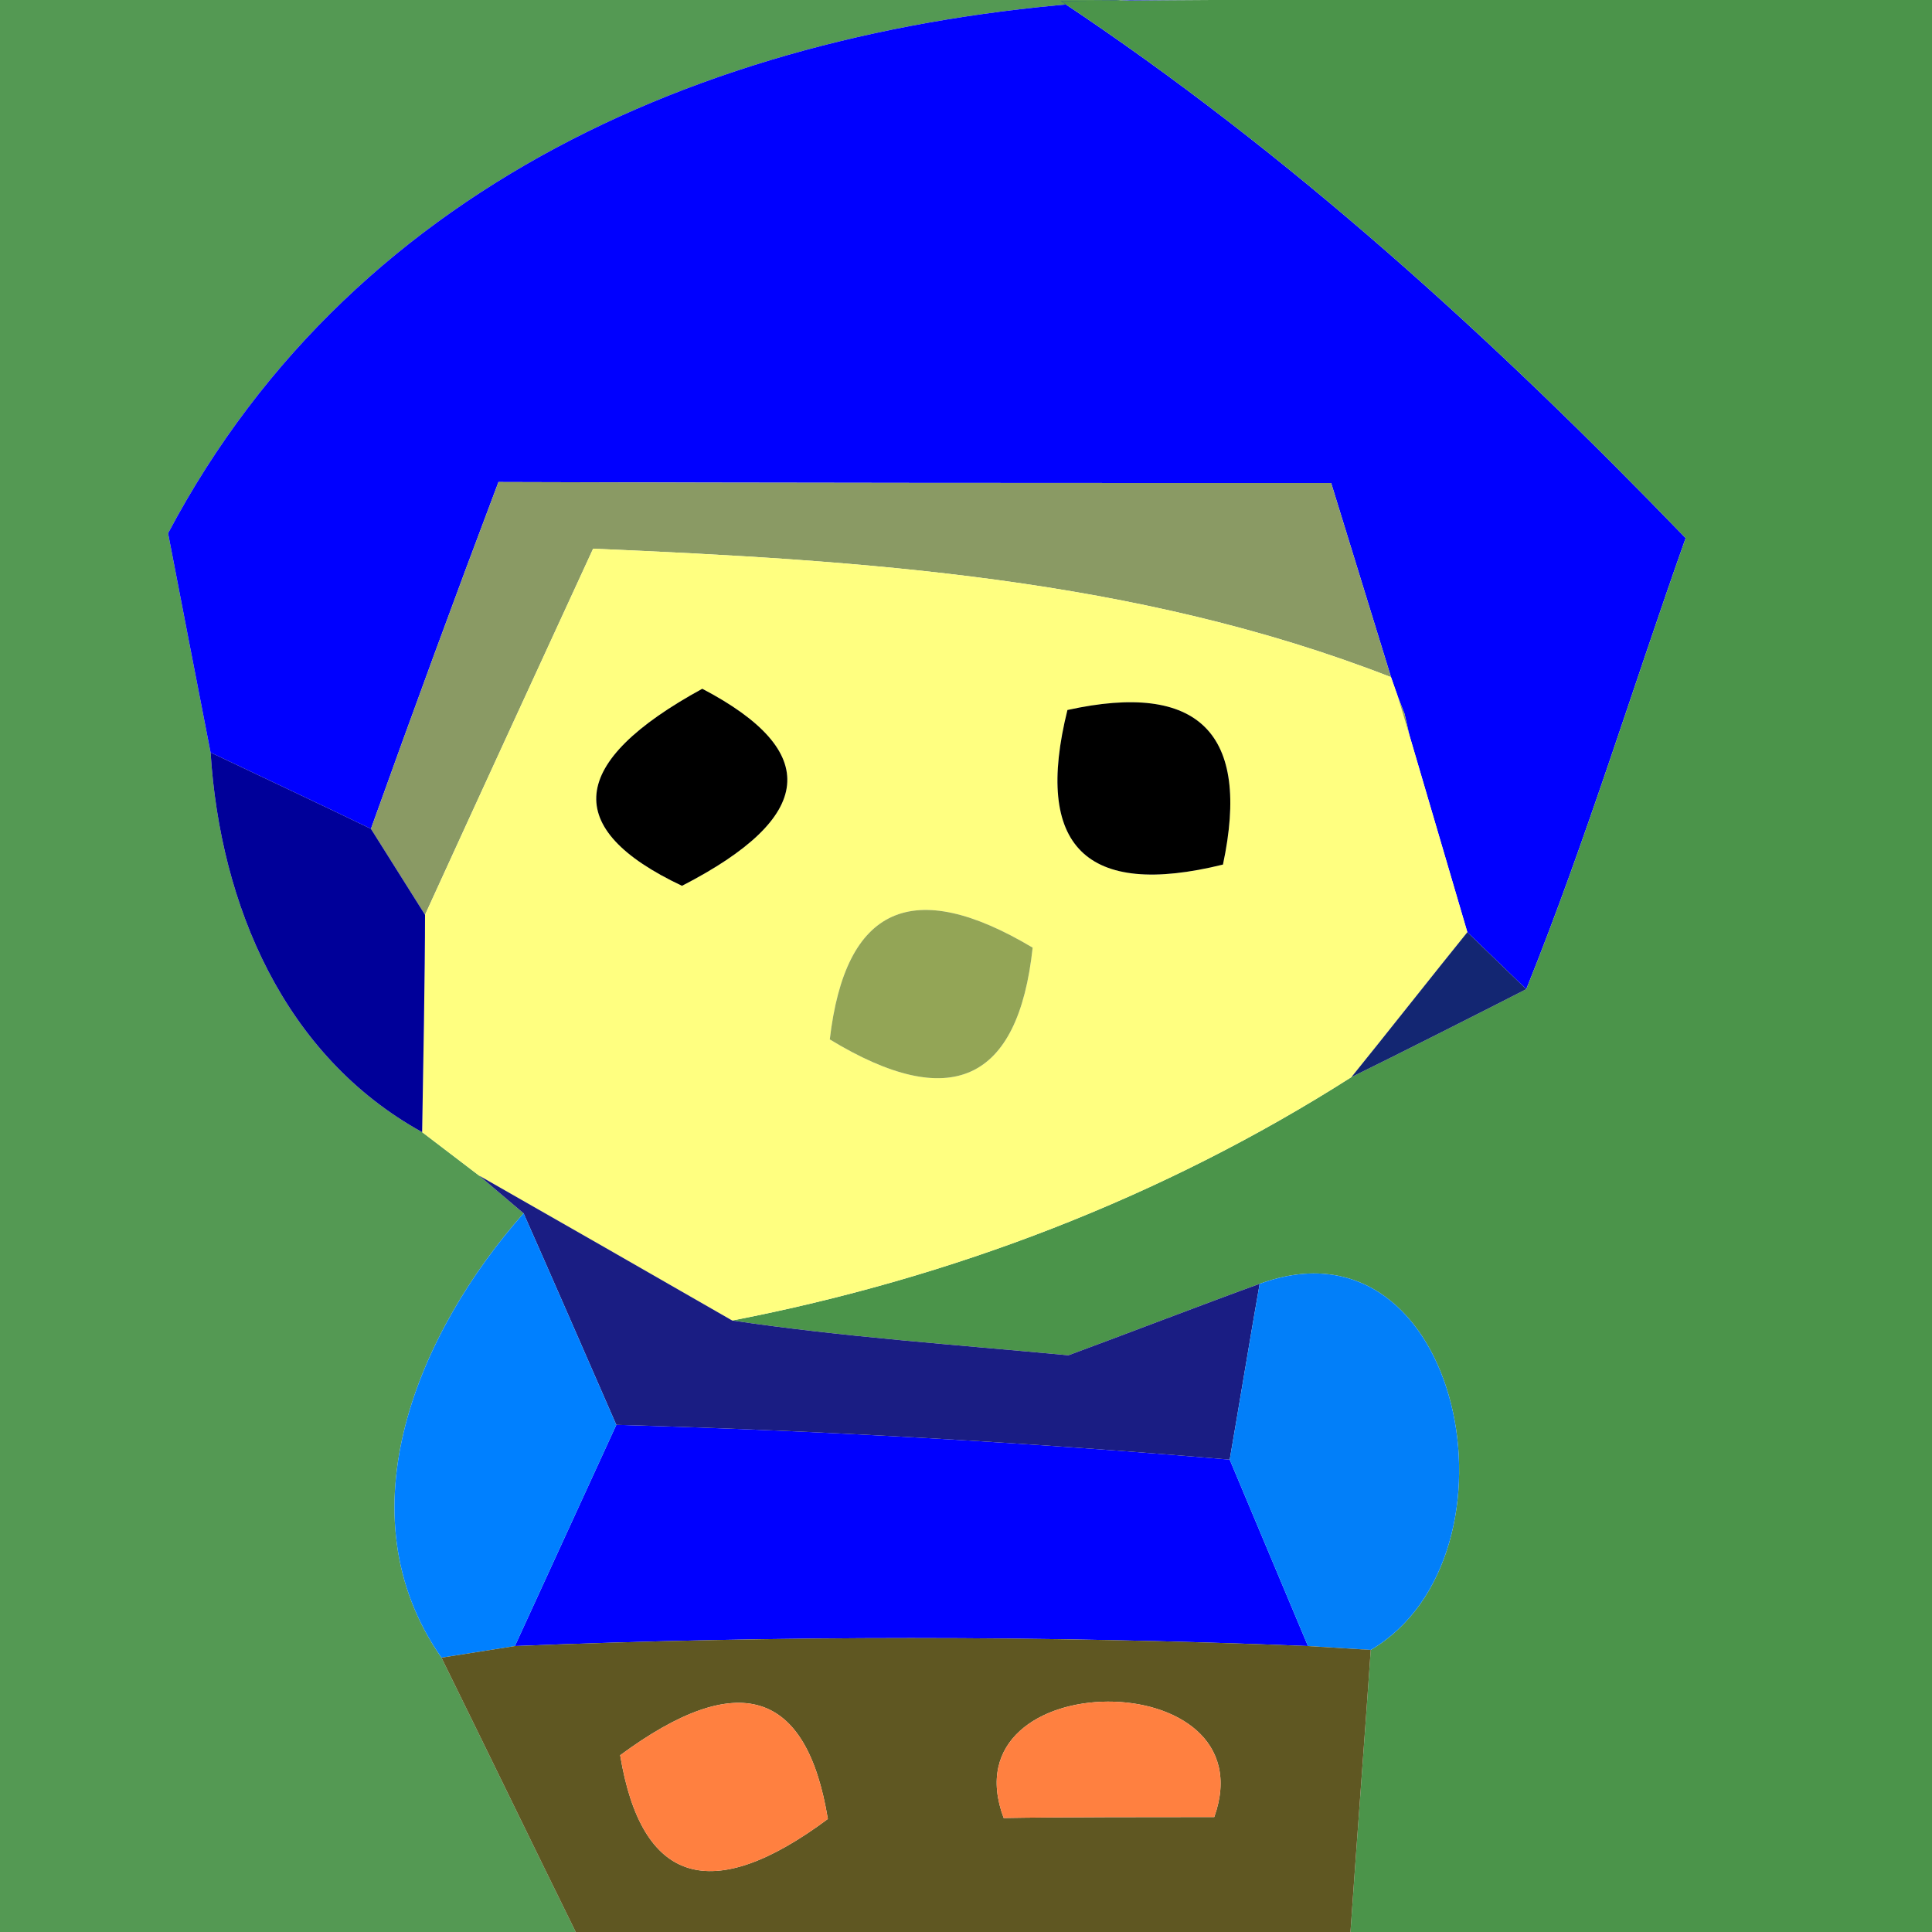
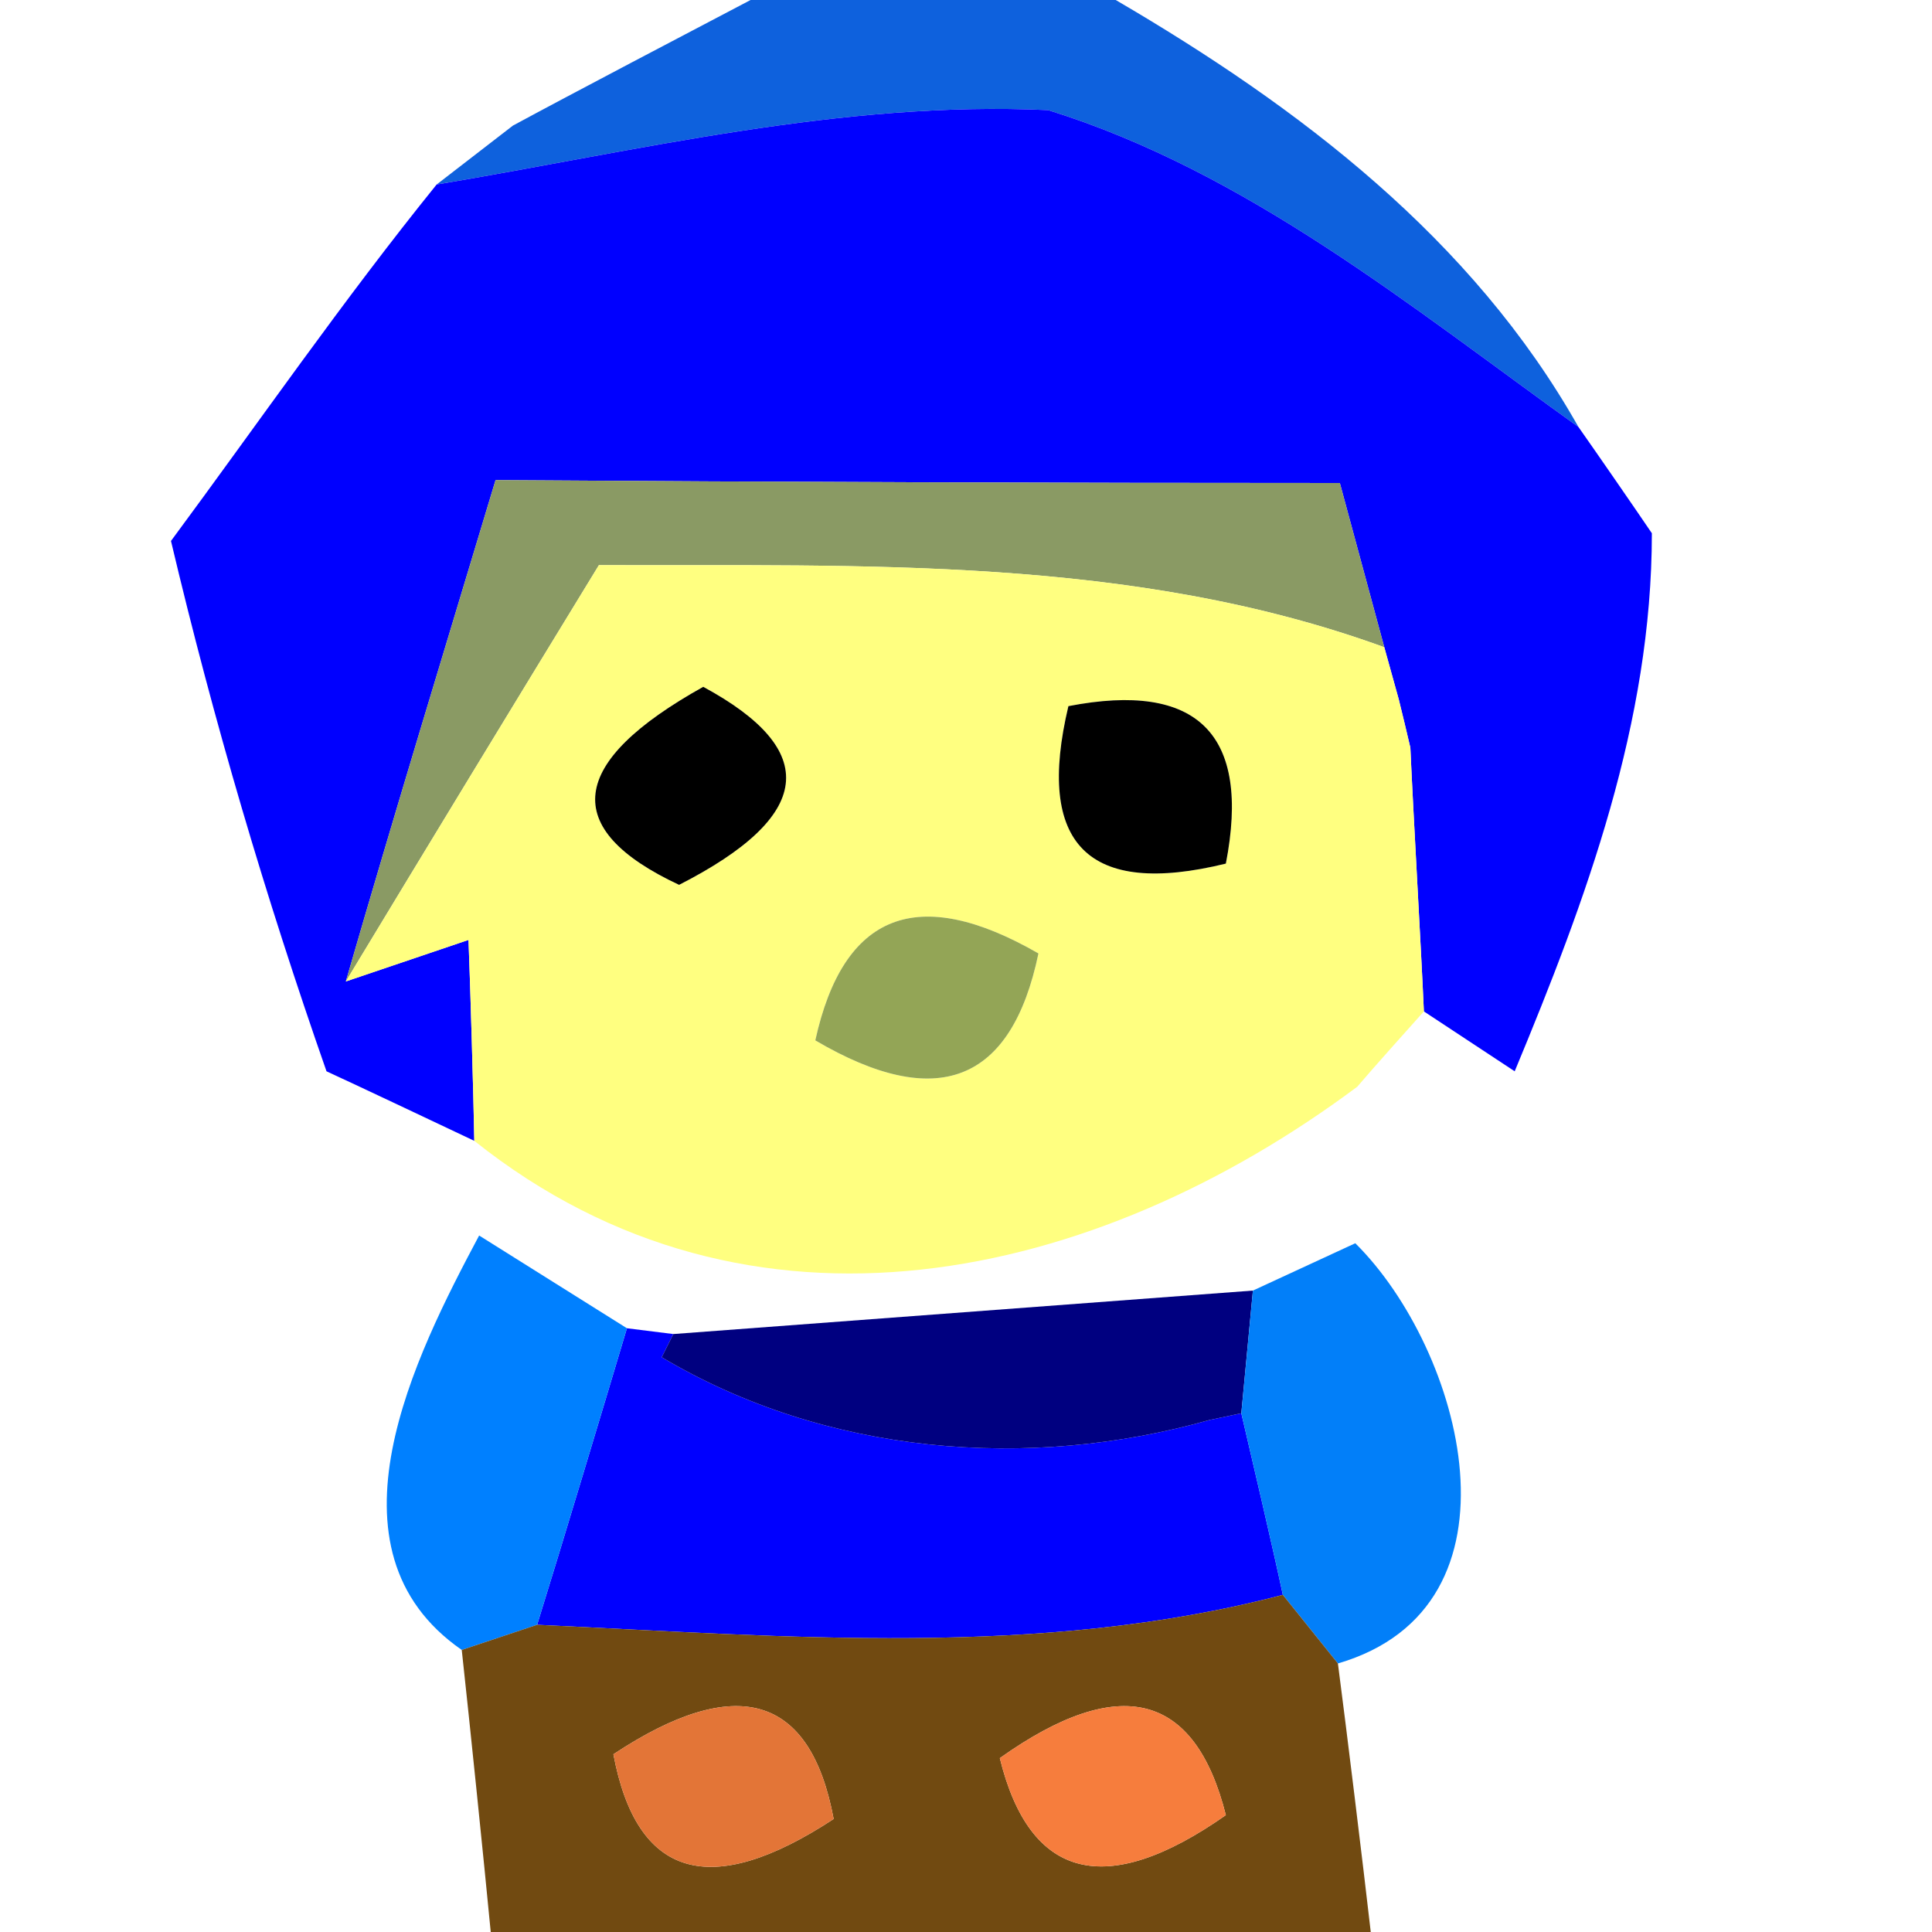
<svg xmlns="http://www.w3.org/2000/svg" width="20pt" height="20pt" viewBox="0 0 20 20" version="1.1">
-   <g id="#549953ff">
-     <path fill="#549953" opacity="1.00" d=" M 0.00 0.00 L 11.70 0.00 C 7.60 0.21 3.71 1.80 1.74 5.52 C 1.85 6.09 2.07 7.23 2.18 7.79 C 2.28 9.37 2.94 10.93 4.37 11.72 L 4.96 12.17 L 5.42 12.56 C 4.34 13.78 3.52 15.66 4.57 17.16 C 4.92 17.87 5.61 19.29 5.96 20.00 L 0.00 20.00 L 0.00 0.00 Z" />
+   <g id="#0e61ddfe">
+     <path fill="#0e61dd" opacity="1.00" d=" M 7.77 0.00 L 11.55 0.00 C 13.45 1.11 15.24 2.47 16.34 4.42 C 14.61 3.18 12.91 1.78 10.85 1.14 C 8.71 1.04 6.61 1.56 4.52 1.91 L 5.31 1.30 C 5.92 0.97 7.16 0.32 7.77 0.00 Z" />
  </g>
  <g id="#0000ffff">
-     <path fill="#0000ff" opacity="1.00" d=" M 11.70 0.00 L 12.51 0.00 L 10.98 0.01 C 13.36 1.59 15.47 3.52 17.45 5.57 C 16.90 7.12 16.42 8.70 15.80 10.24 L 15.19 9.65 C 15.04 9.14 14.74 8.12 14.59 7.61 L 14.54 7.39 L 14.47 7.21 L 14.40 7.01 L 13.78 5.00 C 10.91 5.00 8.03 5.00 5.16 4.99 C 4.71 6.18 4.27 7.38 3.84 8.58 C 3.43 8.38 2.60 7.99 2.18 7.79 C 2.07 7.23 1.85 6.09 1.74 5.52 C 3.71 1.80 7.60 0.21 11.70 0.00 Z" />
-     <path fill="#0000ff" opacity="1.00" d=" M 6.38 14.75 C 8.50 14.81 10.62 14.93 12.73 15.11 C 12.93 15.59 13.34 16.56 13.54 17.04 C 10.80 16.93 8.06 16.93 5.33 17.04 C 5.59 16.47 6.12 15.32 6.38 14.75 Z" />
-   </g>
-   <g id="#4b944aff">
-     <path fill="#4b944a" opacity="1.00" d=" M 12.51 0.00 L 20.00 0.00 L 20.00 20.00 L 13.98 20.00 C 14.03 19.27 14.14 17.81 14.19 17.08 C 15.84 16.11 15.14 12.52 13.04 13.29 C 12.54 13.47 11.55 13.85 11.06 14.03 C 9.89 13.92 8.73 13.84 7.58 13.67 C 9.85 13.23 12.03 12.40 13.99 11.15 C 14.44 10.93 15.35 10.47 15.80 10.24 C 16.42 8.70 16.90 7.12 17.45 5.57 C 15.47 3.52 13.36 1.59 10.98 0.01 L 12.51 0.00 Z" />
+     <path fill="#0000ff" opacity="1.00" d=" M 4.52 1.91 C 6.61 1.56 8.71 1.04 10.85 1.14 C 12.91 1.78 14.61 3.18 16.34 4.42 C 16.53 4.69 16.91 5.24 17.10 5.52 C 17.10 7.48 16.42 9.31 15.68 11.09 L 14.74 10.47 C 14.71 9.79 14.63 8.42 14.60 7.74 C 14.57 7.61 14.51 7.36 14.48 7.24 L 14.33 6.70 L 13.87 5.00 C 10.96 5.00 8.04 4.99 5.13 4.97 C 4.61 6.70 4.08 8.43 3.58 10.16 L 4.85 9.73 C 4.87 10.25 4.90 11.29 4.91 11.81 C 4.53 11.63 3.77 11.27 3.38 11.09 C 2.75 9.29 2.21 7.46 1.77 5.60 C 2.68 4.37 3.55 3.11 4.52 1.91 Z" />
+     <path fill="#0000ff" opacity="1.00" d=" M 6.49 13.75 L 6.97 13.81 L 6.85 14.05 C 8.55 15.06 10.64 15.23 12.52 14.70 L 12.85 14.63 C 12.96 15.10 13.18 16.04 13.28 16.51 C 10.76 17.17 8.14 16.94 5.56 16.82 C 5.80 16.05 6.26 14.52 6.49 13.75 Z" />
  </g>
  <g id="#8a9a64ff">
-     <path fill="#8a9a64" opacity="1.00" d=" M 5.16 4.99 C 8.03 5.00 10.91 5.00 13.78 5.00 L 14.40 7.01 C 11.76 5.98 8.93 5.80 6.14 5.68 C 5.56 6.94 4.98 8.20 4.40 9.47 L 3.84 8.58 C 4.27 7.38 4.71 6.18 5.16 4.99 Z" />
+     <path fill="#8a9a64" opacity="1.00" d=" M 5.13 4.97 C 8.04 4.99 10.96 5.00 13.87 5.00 L 14.33 6.70 C 11.72 5.75 8.93 5.86 6.20 5.85 C 5.32 7.29 4.45 8.72 3.58 10.16 C 4.08 8.43 4.61 6.70 5.13 4.97 Z" />
  </g>
  <g id="#ffff80ff">
-     <path fill="#ffff80" opacity="1.00" d=" M 6.14 5.68 C 8.93 5.80 11.76 5.98 14.40 7.01 L 14.47 7.21 C 14.50 7.31 14.56 7.51 14.59 7.61 C 14.74 8.12 15.04 9.14 15.19 9.65 C 14.89 10.02 14.29 10.78 13.99 11.15 C 12.03 12.40 9.85 13.23 7.58 13.67 C 6.92 13.29 5.61 12.54 4.96 12.17 L 4.37 11.72 C 4.38 11.16 4.40 10.03 4.40 9.47 C 4.98 8.20 5.56 6.94 6.14 5.68 M 7.27 7.13 C 5.88 7.89 5.81 8.58 7.06 9.17 C 8.44 8.46 8.51 7.78 7.27 7.13 M 11.05 7.35 C 10.70 8.76 11.24 9.30 12.66 8.95 C 12.95 7.59 12.41 7.05 11.05 7.35 M 8.59 10.76 C 9.84 11.52 10.54 11.20 10.69 9.81 C 9.45 9.07 8.75 9.38 8.59 10.76 Z" />
+     <path fill="#ffff80" opacity="1.00" d=" M 6.20 5.85 C 8.93 5.86 11.72 5.75 14.33 6.70 L 14.48 7.24 C 14.51 7.36 14.57 7.61 14.60 7.74 C 14.63 8.42 14.71 9.79 14.74 10.47 C 14.57 10.66 14.22 11.05 14.05 11.25 C 11.34 13.27 7.77 14.09 4.91 11.81 C 4.90 11.29 4.87 10.25 4.85 9.73 L 3.58 10.16 C 4.45 8.72 5.32 7.29 6.20 5.85 M 7.28 7.11 C 5.88 7.89 5.79 8.58 7.03 9.16 C 8.42 8.45 8.50 7.77 7.28 7.11 M 11.06 7.31 C 10.72 8.74 11.26 9.29 12.69 8.94 C 12.95 7.60 12.40 7.05 11.06 7.31 M 8.44 10.77 C 9.70 11.51 10.47 11.21 10.75 9.87 C 9.50 9.15 8.73 9.45 8.44 10.77 Z" />
  </g>
  <g id="#000000ff">
-     <path fill="#000000" opacity="1.00" d=" M 7.27 7.13 C 8.51 7.78 8.44 8.46 7.06 9.17 C 5.81 8.58 5.88 7.89 7.27 7.13 Z" />
-     <path fill="#000000" opacity="1.00" d=" M 11.05 7.35 C 12.41 7.05 12.95 7.59 12.66 8.95 C 11.24 9.30 10.70 8.76 11.05 7.35 Z" />
+     <path fill="#000000" opacity="1.00" d=" M 7.28 7.11 C 8.50 7.77 8.42 8.45 7.03 9.16 C 5.79 8.58 5.88 7.89 7.28 7.11 Z" />
+     <path fill="#000000" opacity="1.00" d=" M 11.06 7.31 C 12.40 7.05 12.95 7.60 12.69 8.94 C 11.26 9.29 10.72 8.74 11.06 7.31 Z" />
  </g>
  <g id="#8fa253ff">
-     <path fill="#8fa253" opacity="1.00" d=" M 14.47 7.21 L 14.54 7.39 L 14.59 7.61 C 14.56 7.51 14.50 7.31 14.47 7.21 Z" />
-   </g>
-   <g id="#000099ff">
-     <path fill="#000099" opacity="1.00" d=" M 2.18 7.79 C 2.60 7.99 3.43 8.38 3.84 8.58 L 4.40 9.47 C 4.40 10.03 4.38 11.16 4.37 11.72 C 2.94 10.93 2.28 9.37 2.18 7.79 Z" />
+     <path fill="#8fa253" opacity="1.00" d=" M 14.48 7.24 C 14.51 7.36 14.57 7.61 14.60 7.74 C 14.57 7.61 14.51 7.36 14.48 7.24 Z" />
  </g>
  <g id="#93a556ff">
-     <path fill="#93a556" opacity="1.00" d=" M 8.59 10.76 C 8.75 9.38 9.45 9.07 10.69 9.81 C 10.54 11.20 9.84 11.52 8.59 10.76 Z" />
-   </g>
-   <g id="#132672ff">
-     <path fill="#132672" opacity="1.00" d=" M 13.99 11.15 C 14.29 10.78 14.89 10.02 15.19 9.65 L 15.80 10.24 C 15.35 10.47 14.44 10.93 13.99 11.15 Z" />
-   </g>
-   <g id="#1a1d83ff">
-     <path fill="#1a1d83" opacity="1.00" d=" M 4.96 12.17 C 5.61 12.54 6.92 13.29 7.58 13.67 C 8.73 13.84 9.89 13.92 11.06 14.03 C 11.55 13.85 12.54 13.47 13.04 13.29 C 12.96 13.74 12.81 14.65 12.73 15.11 C 10.62 14.93 8.50 14.81 6.38 14.75 C 6.14 14.20 5.66 13.10 5.42 12.56 L 4.96 12.17 Z" />
+     <path fill="#93a556" opacity="1.00" d=" M 8.44 10.77 C 8.73 9.45 9.50 9.15 10.75 9.87 C 10.47 11.21 9.70 11.51 8.44 10.77 Z" />
  </g>
  <g id="#0080ffff">
-     <path fill="#0080ff" opacity="1.00" d=" M 5.42 12.56 C 5.66 13.10 6.14 14.20 6.38 14.75 C 6.12 15.32 5.59 16.47 5.33 17.04 L 4.57 17.16 C 3.52 15.66 4.34 13.78 5.42 12.56 Z" />
+     <path fill="#0080ff" opacity="1.00" d=" M 4.96 12.79 C 5.34 13.03 6.11 13.51 6.49 13.75 C 6.26 14.52 5.80 16.05 5.56 16.82 L 4.78 17.08 C 3.28 16.04 4.30 14.03 4.96 12.79 Z" />
+   </g>
+   <g id="#000080ff">
+     <path fill="#000080" opacity="1.00" d=" M 6.97 13.81 C 8.97 13.66 10.97 13.51 12.97 13.36 C 12.94 13.68 12.88 14.31 12.85 14.63 L 12.52 14.70 C 10.64 15.23 8.55 15.06 6.85 14.05 L 6.97 13.81 Z" />
  </g>
  <g id="#027ff9ff">
-     <path fill="#027ff9" opacity="1.00" d=" M 13.04 13.29 C 15.14 12.52 15.84 16.11 14.19 17.08 L 13.54 17.04 C 13.34 16.56 12.93 15.59 12.73 15.11 C 12.81 14.65 12.96 13.74 13.04 13.29 Z" />
+     <path fill="#027ff9" opacity="1.00" d=" M 12.97 13.36 C 13.23 13.24 13.77 12.99 14.03 12.87 C 15.14 13.97 15.87 16.63 13.85 17.22 L 13.28 16.51 C 13.18 16.04 12.96 15.10 12.85 14.63 C 12.88 14.31 12.94 13.68 12.97 13.36 Z" />
  </g>
-   <g id="#5f5722ff">
-     <path fill="#5f5722" opacity="1.00" d=" M 4.57 17.16 L 5.33 17.04 C 8.06 16.93 10.80 16.93 13.54 17.04 L 14.19 17.08 C 14.14 17.81 14.03 19.27 13.98 20.00 L 5.96 20.00 C 5.61 19.29 4.92 17.87 4.57 17.16 M 6.42 18.17 C 6.64 19.50 7.36 19.73 8.57 18.83 C 8.35 17.49 7.64 17.27 6.42 18.17 M 10.39 18.82 C 10.93 18.81 12.03 18.81 12.57 18.81 C 13.14 17.21 9.79 17.22 10.39 18.82 Z" />
+   <g id="#714a11ff">
+     <path fill="#714a11" opacity="1.00" d=" M 4.78 17.08 L 5.56 16.82 C 8.14 16.94 10.76 17.17 13.28 16.51 L 13.85 17.22 C 13.94 17.91 14.11 19.30 14.19 20.00 L 5.08 20.00 C 5.01 19.27 4.86 17.81 4.78 17.08 M 6.35 18.16 C 6.59 19.44 7.35 19.67 8.63 18.83 C 8.39 17.54 7.62 17.32 6.35 18.16 M 10.35 18.20 C 10.66 19.46 11.45 19.66 12.69 18.79 C 12.37 17.52 11.59 17.32 10.35 18.20 Z" />
  </g>
-   <g id="#ff8040ff">
-     <path fill="#ff8040" opacity="1.00" d=" M 6.42 18.17 C 7.64 17.27 8.35 17.49 8.57 18.83 C 7.36 19.73 6.64 19.50 6.42 18.17 Z" />
-     <path fill="#ff8040" opacity="1.00" d=" M 10.39 18.82 C 9.79 17.22 13.14 17.21 12.57 18.81 C 12.03 18.81 10.93 18.81 10.39 18.82 Z" />
+   <g id="#e37537ff">
+     <path fill="#e37537" opacity="1.00" d=" M 6.35 18.16 C 7.62 17.32 8.39 17.54 8.63 18.83 C 7.35 19.67 6.59 19.44 6.35 18.16 Z" />
+   </g>
+   <g id="#f67d3dff">
+     <path fill="#f67d3d" opacity="1.00" d=" M 10.35 18.20 C 11.59 17.32 12.37 17.52 12.69 18.79 C 11.45 19.66 10.66 19.46 10.35 18.20 Z" />
  </g>
</svg>
